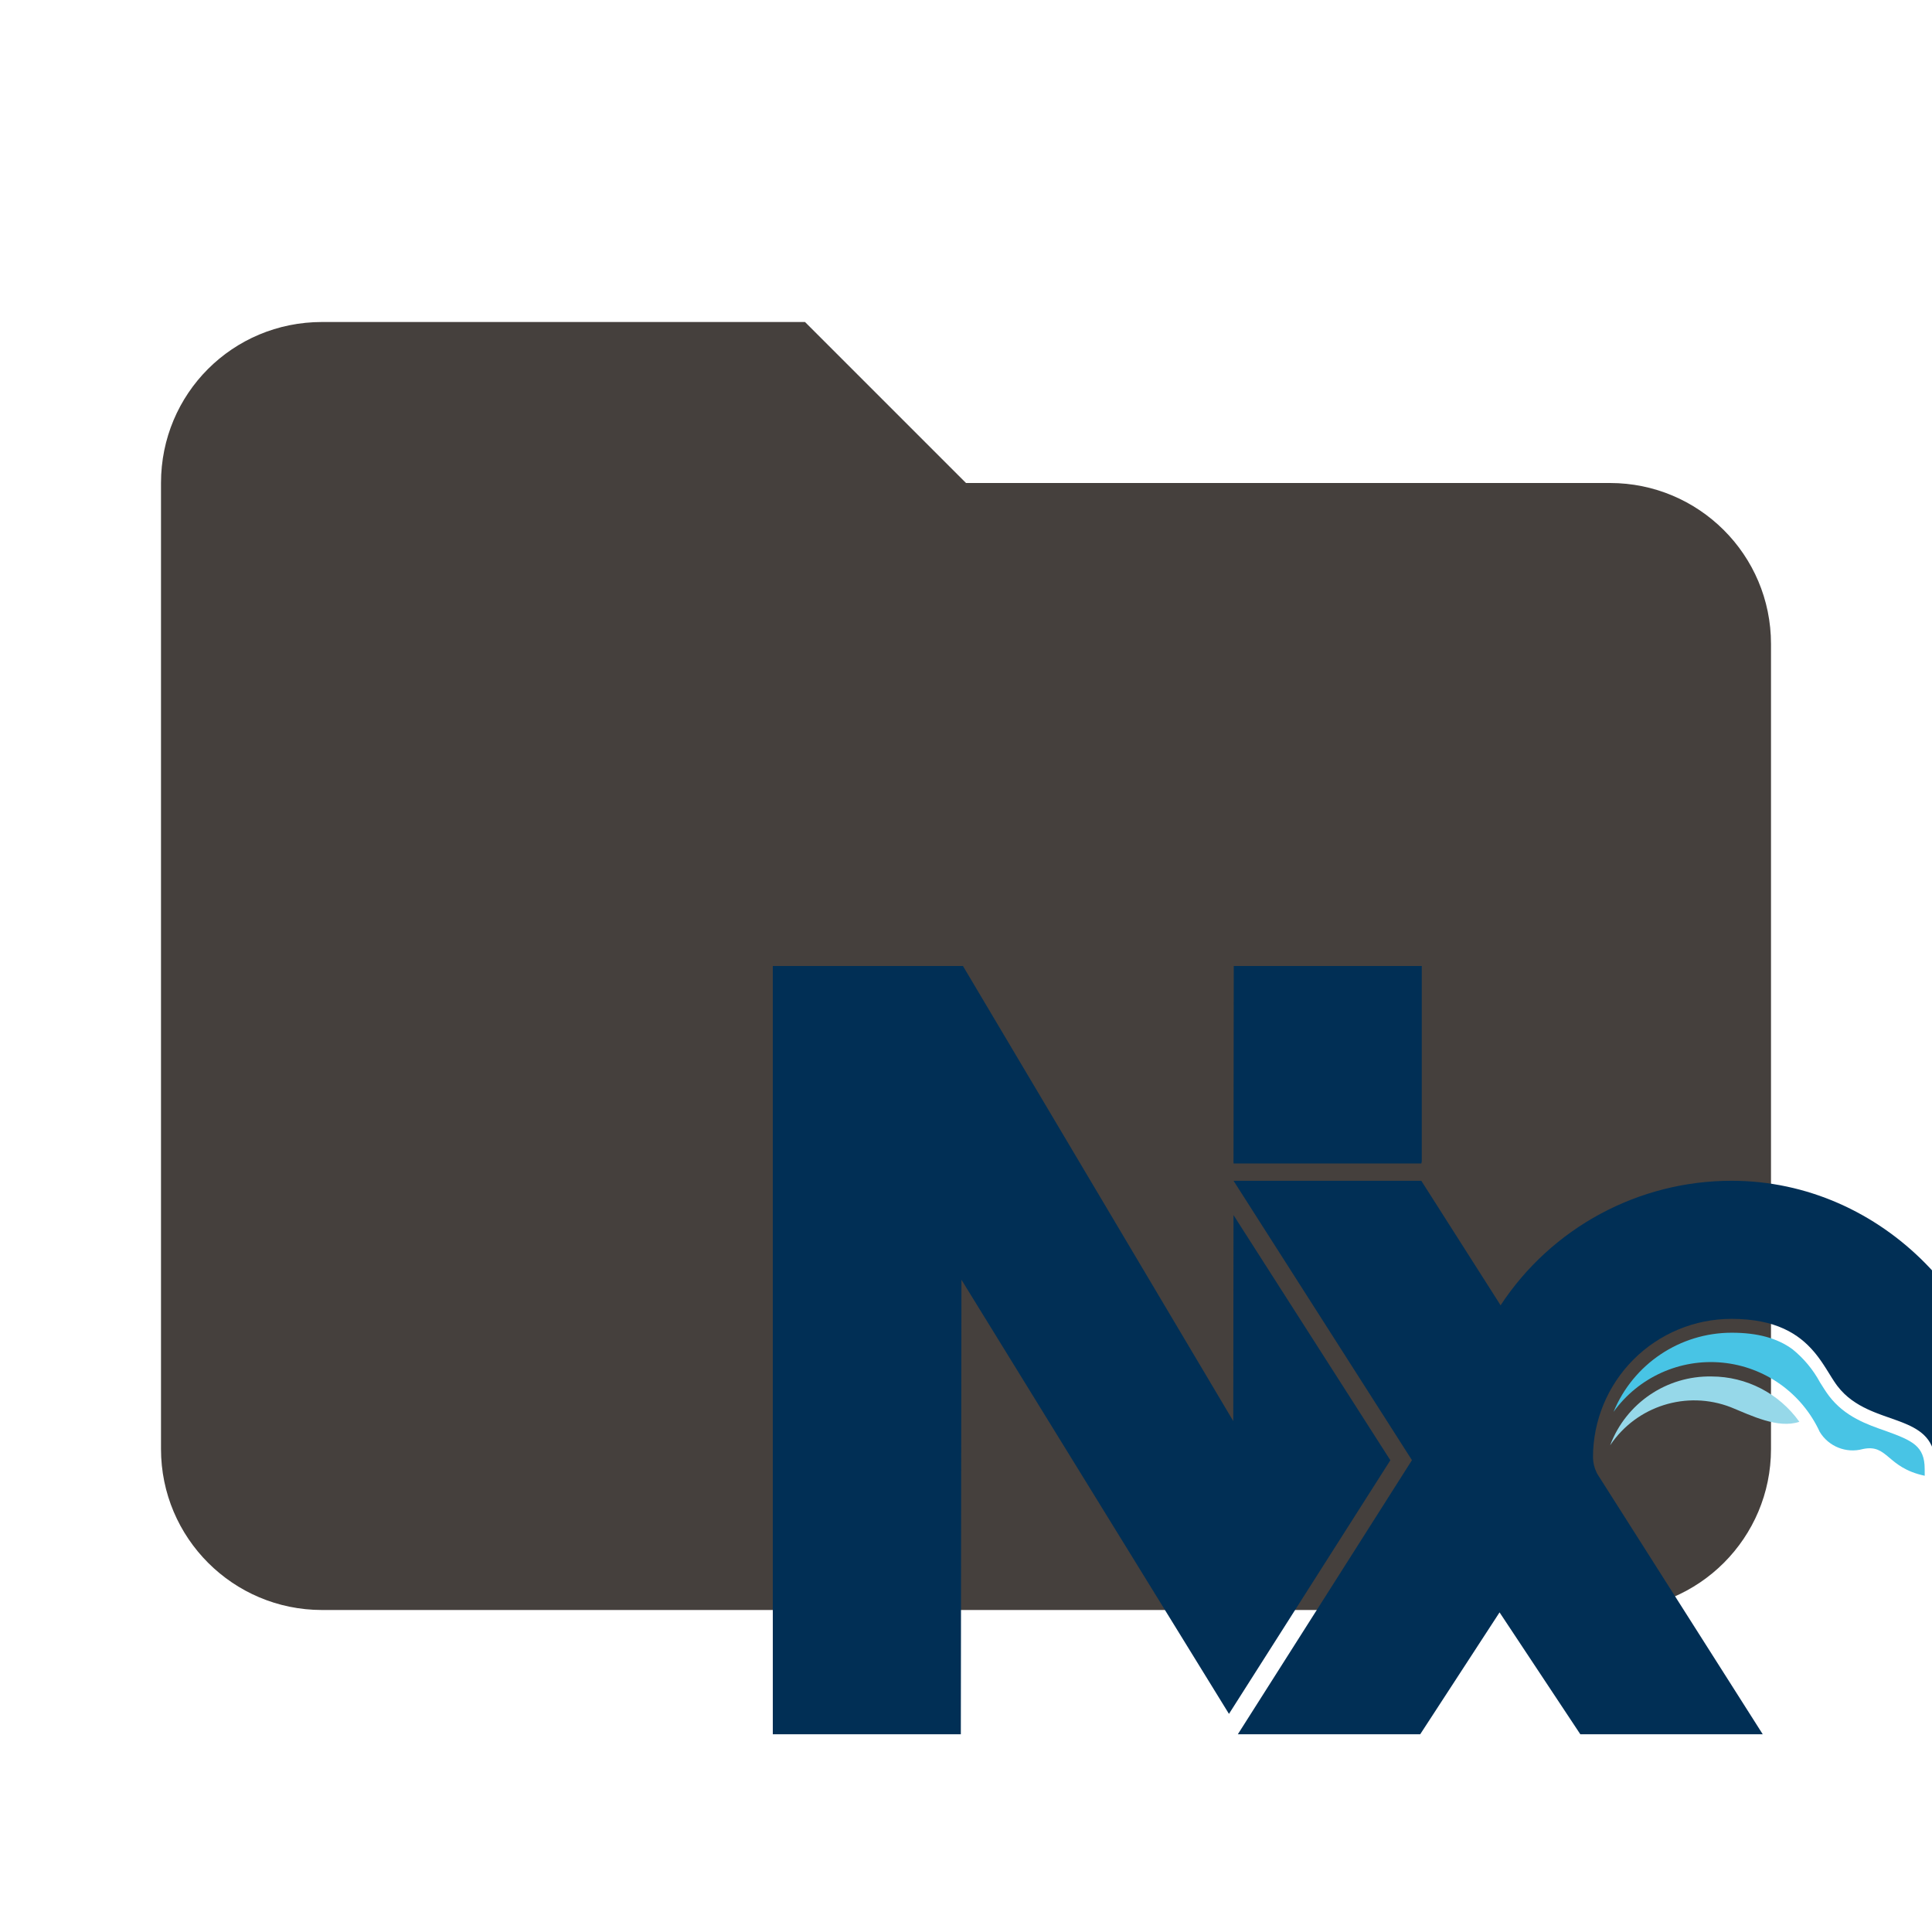
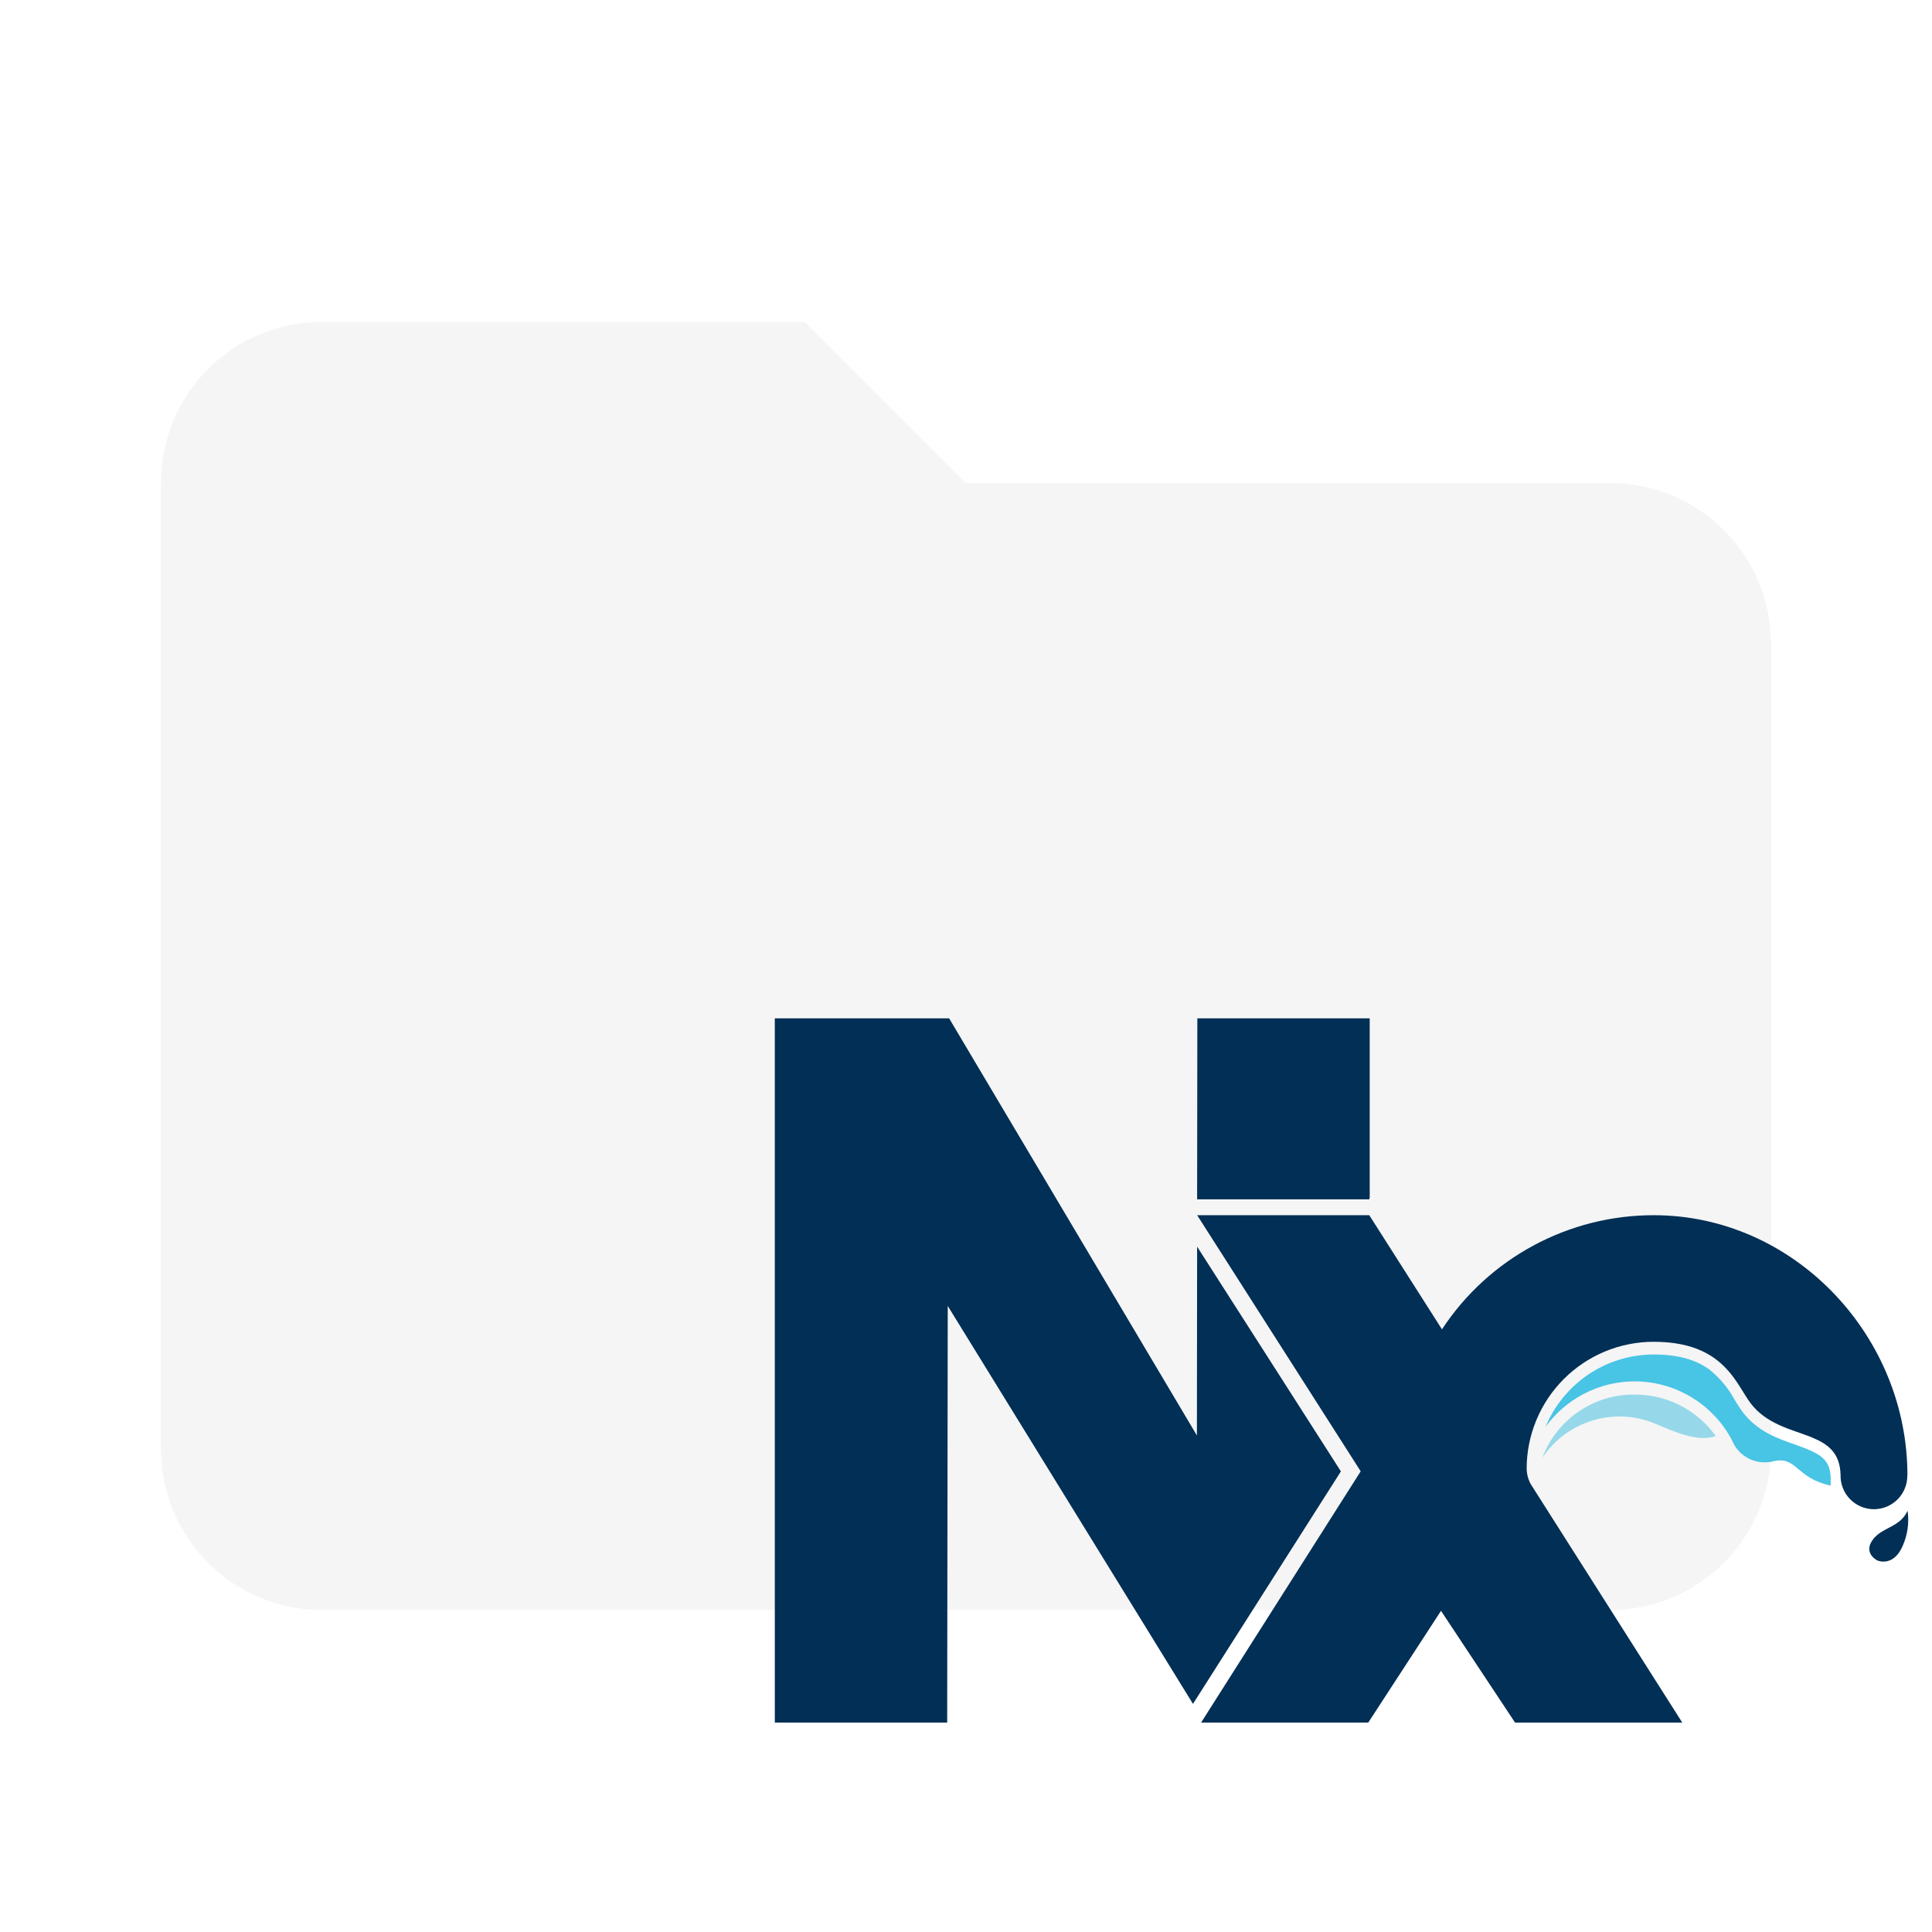
<svg xmlns="http://www.w3.org/2000/svg" viewBox="0 0 24 24">
-   <path d="M10 4H4c-1.11 0-2 .89-2 2v12a2 2 0 0 0 2 2h16a2 2 0 0 0 2-2V8c0-1.11-.9-2-2-2h-8l-2-2z" fill="#45403d" />
-   <g transform="scale(0.06),translate(160,200)" viewBox="0 0 256 160">
+   <path d="M10 4H4c-1.11 0-2 .89-2 2v12a2 2 0 0 0 2 2h16a2 2 0 0 0 2-2V8c0-1.11-.9-2-2-2h-8l-2-2z" fill="#f5f5f5" />
+   <g transform="scale(0.055),translate(175,230)" viewBox="0 0 256 160">
    <path d="M39.371,0 L95.335,94.22 L95.384,51.571 L127.857,102.331 L94.445,154.841 L39.058,64.956 L38.93,159.058 L0,159.058 L0,0 L39.371,0 Z M134.265,44.468 L150.468,69.906 L150.673,70.259 C161.261,54.149 179.249,44.455 198.527,44.468 C229.774,44.468 255.182,70.915 255.801,102.051 L255.812,103.103 L255.782,103.103 L255.781,103.499 C255.725,106.084 254.344,108.469 252.113,109.801 C249.802,111.182 246.93,111.225 244.579,109.914 C242.309,108.648 240.858,106.306 240.724,103.723 L240.715,103.446 L240.711,103.088 C240.586,98.164 237.878,96.166 234.321,94.693 L233.795,94.48 L233.795,94.48 L233.258,94.274 L233.258,94.274 L232.711,94.072 L232.711,94.072 L229.873,93.065 L229.873,93.065 L229.293,92.852 L229.293,92.852 L228.712,92.632 L228.712,92.632 L228.132,92.403 C228.035,92.364 227.938,92.324 227.841,92.284 L227.263,92.038 L227.263,92.038 L226.687,91.779 C224.392,90.711 222.198,89.282 220.452,87.009 L220.248,86.735 L220.248,86.735 L220.044,86.45 L220.044,86.45 L219.74,86.003 L219.74,86.003 L219.332,85.373 L219.332,85.373 L218.042,83.309 L218.042,83.309 L217.572,82.581 L217.572,82.581 L217.201,82.028 L217.201,82.028 L216.944,81.657 L216.944,81.657 L216.541,81.099 L216.541,81.099 L216.26,80.727 L216.26,80.727 L215.969,80.355 C215.919,80.294 215.869,80.232 215.819,80.17 L215.51,79.802 C212.469,76.249 207.711,73.057 198.507,73.057 C190.895,73.054 183.595,76.077 178.213,81.459 C172.831,86.841 169.808,94.142 169.811,101.753 C169.832,102.839 170.088,103.905 170.562,104.879 L170.711,105.168 L204.955,159.058 L167.188,159.058 L150.468,133.825 L134.04,159.058 L96.284,159.058 L132.328,102.311 L95.394,44.468 L134.265,44.468 Z M255.851,111.224 C256.235,113.907 255.855,116.643 254.755,119.12 C253.433,122.178 251.569,122.731 250.327,122.702 L250.121,122.692 L250.121,122.692 L249.928,122.673 L249.928,122.673 L249.749,122.646 L249.749,122.646 L249.512,122.598 L249.512,122.598 L249.316,122.545 L249.316,122.545 L249.063,122.458 L249.063,122.458 L248.971,122.416 L248.971,122.416 L248.86,122.353 L248.86,122.353 L248.693,122.249 L248.693,122.249 L248.558,122.156 L248.558,122.156 L248.41,122.045 L248.41,122.045 L248.253,121.916 C248.227,121.893 248.2,121.87 248.173,121.845 L248.012,121.689 C247.314,120.973 246.689,119.749 247.799,118.044 C248.62,116.776 249.756,116.065 250.946,115.426 L252.147,114.791 C253.586,114.015 254.974,113.108 255.851,111.224 Z M134.363,0 L134.363,40.437 L134.275,40.887 L95.394,40.887 L95.384,40.437 L95.433,0 L134.363,0 Z" fill="#012F55" />
    <path d="M194.368,84.984 C185.054,84.807 176.639,90.518 173.362,99.239 C178.817,91.082 189.202,87.804 198.35,91.353 C202.577,93.075 208.134,95.854 212.537,94.366 C208.35,88.49 201.584,84.996 194.368,84.984 L194.368,84.984 Z" fill="#96D8E9" />
    <path d="M238.484,104.121 C238.484,99.356 235.892,98.251 230.51,96.294 C226.518,94.905 221.988,93.339 218.691,89.034 C218.046,88.183 217.449,87.224 216.813,86.207 C215.388,83.571 213.456,81.244 211.128,79.358 C207.988,77.049 203.869,75.924 198.527,75.924 C187.807,75.931 178.151,82.401 174.067,92.312 C179.23,85.148 187.81,81.266 196.599,82.118 C205.389,82.97 213.063,88.428 216.754,96.45 C218.598,99.493 222.234,100.946 225.667,100.012 C230.921,98.887 230.559,103.857 238.494,105.54 L238.484,104.121 Z" fill="#48C4E5" />
  </g>
</svg>
